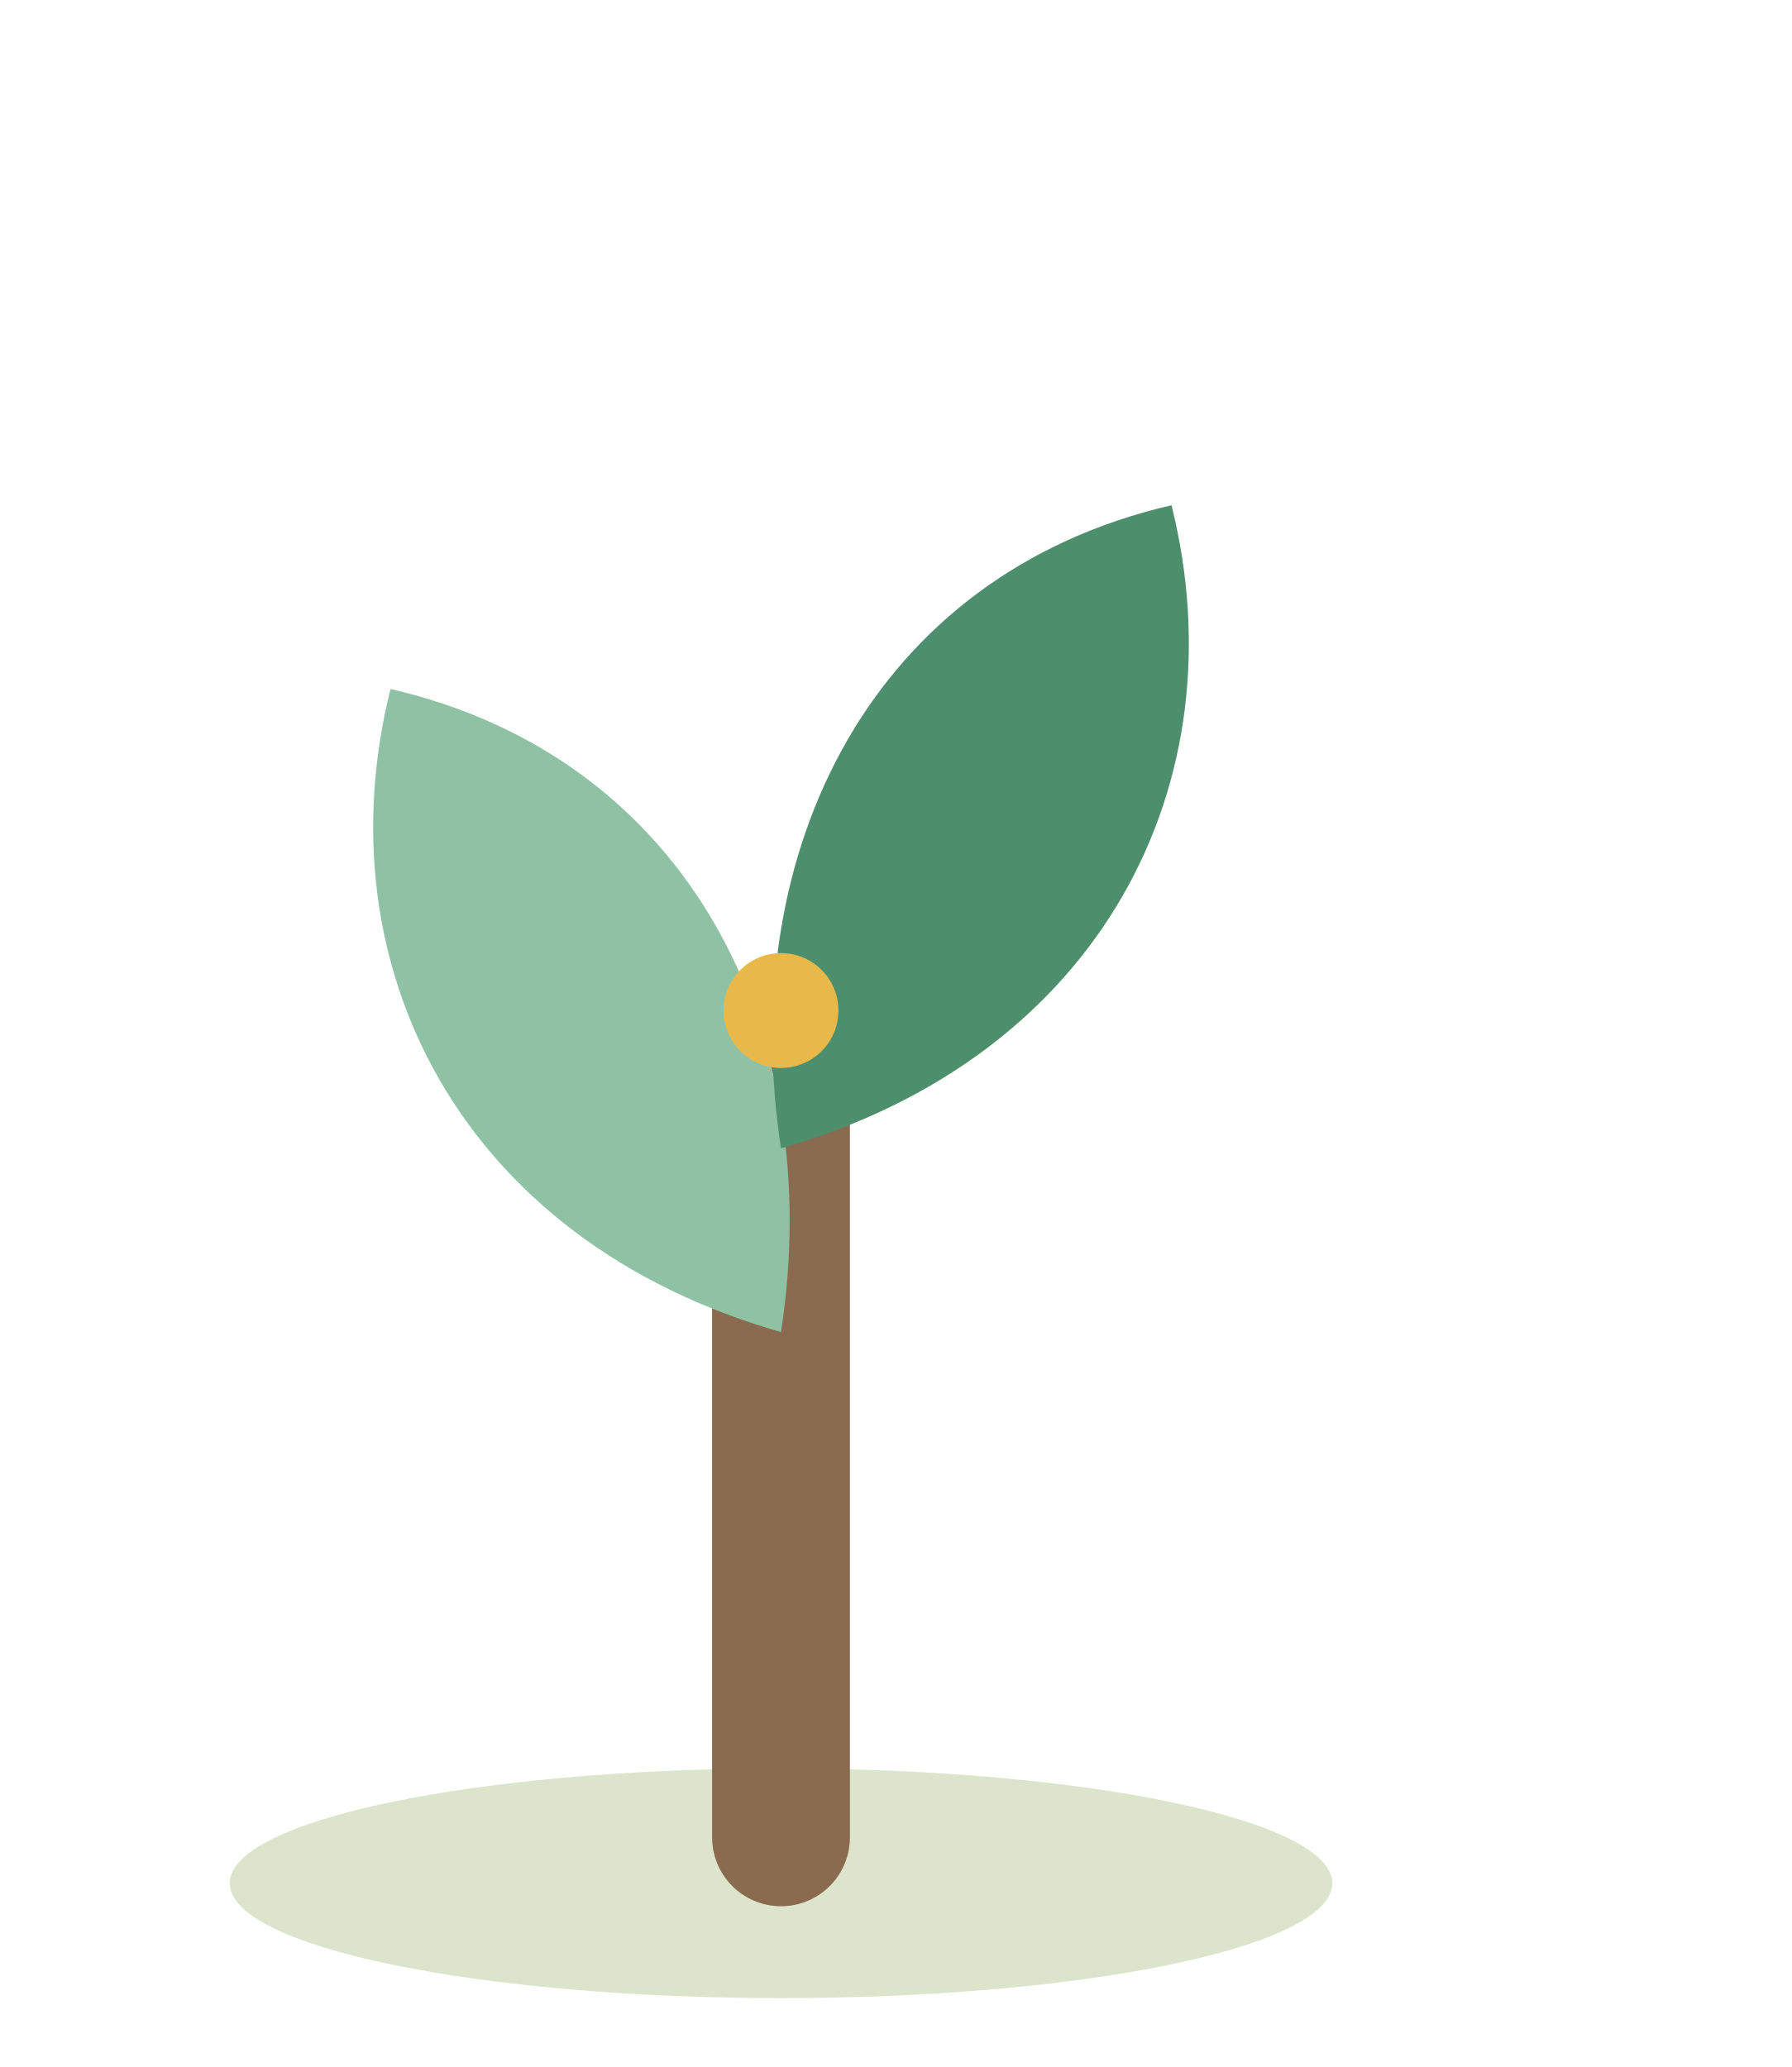
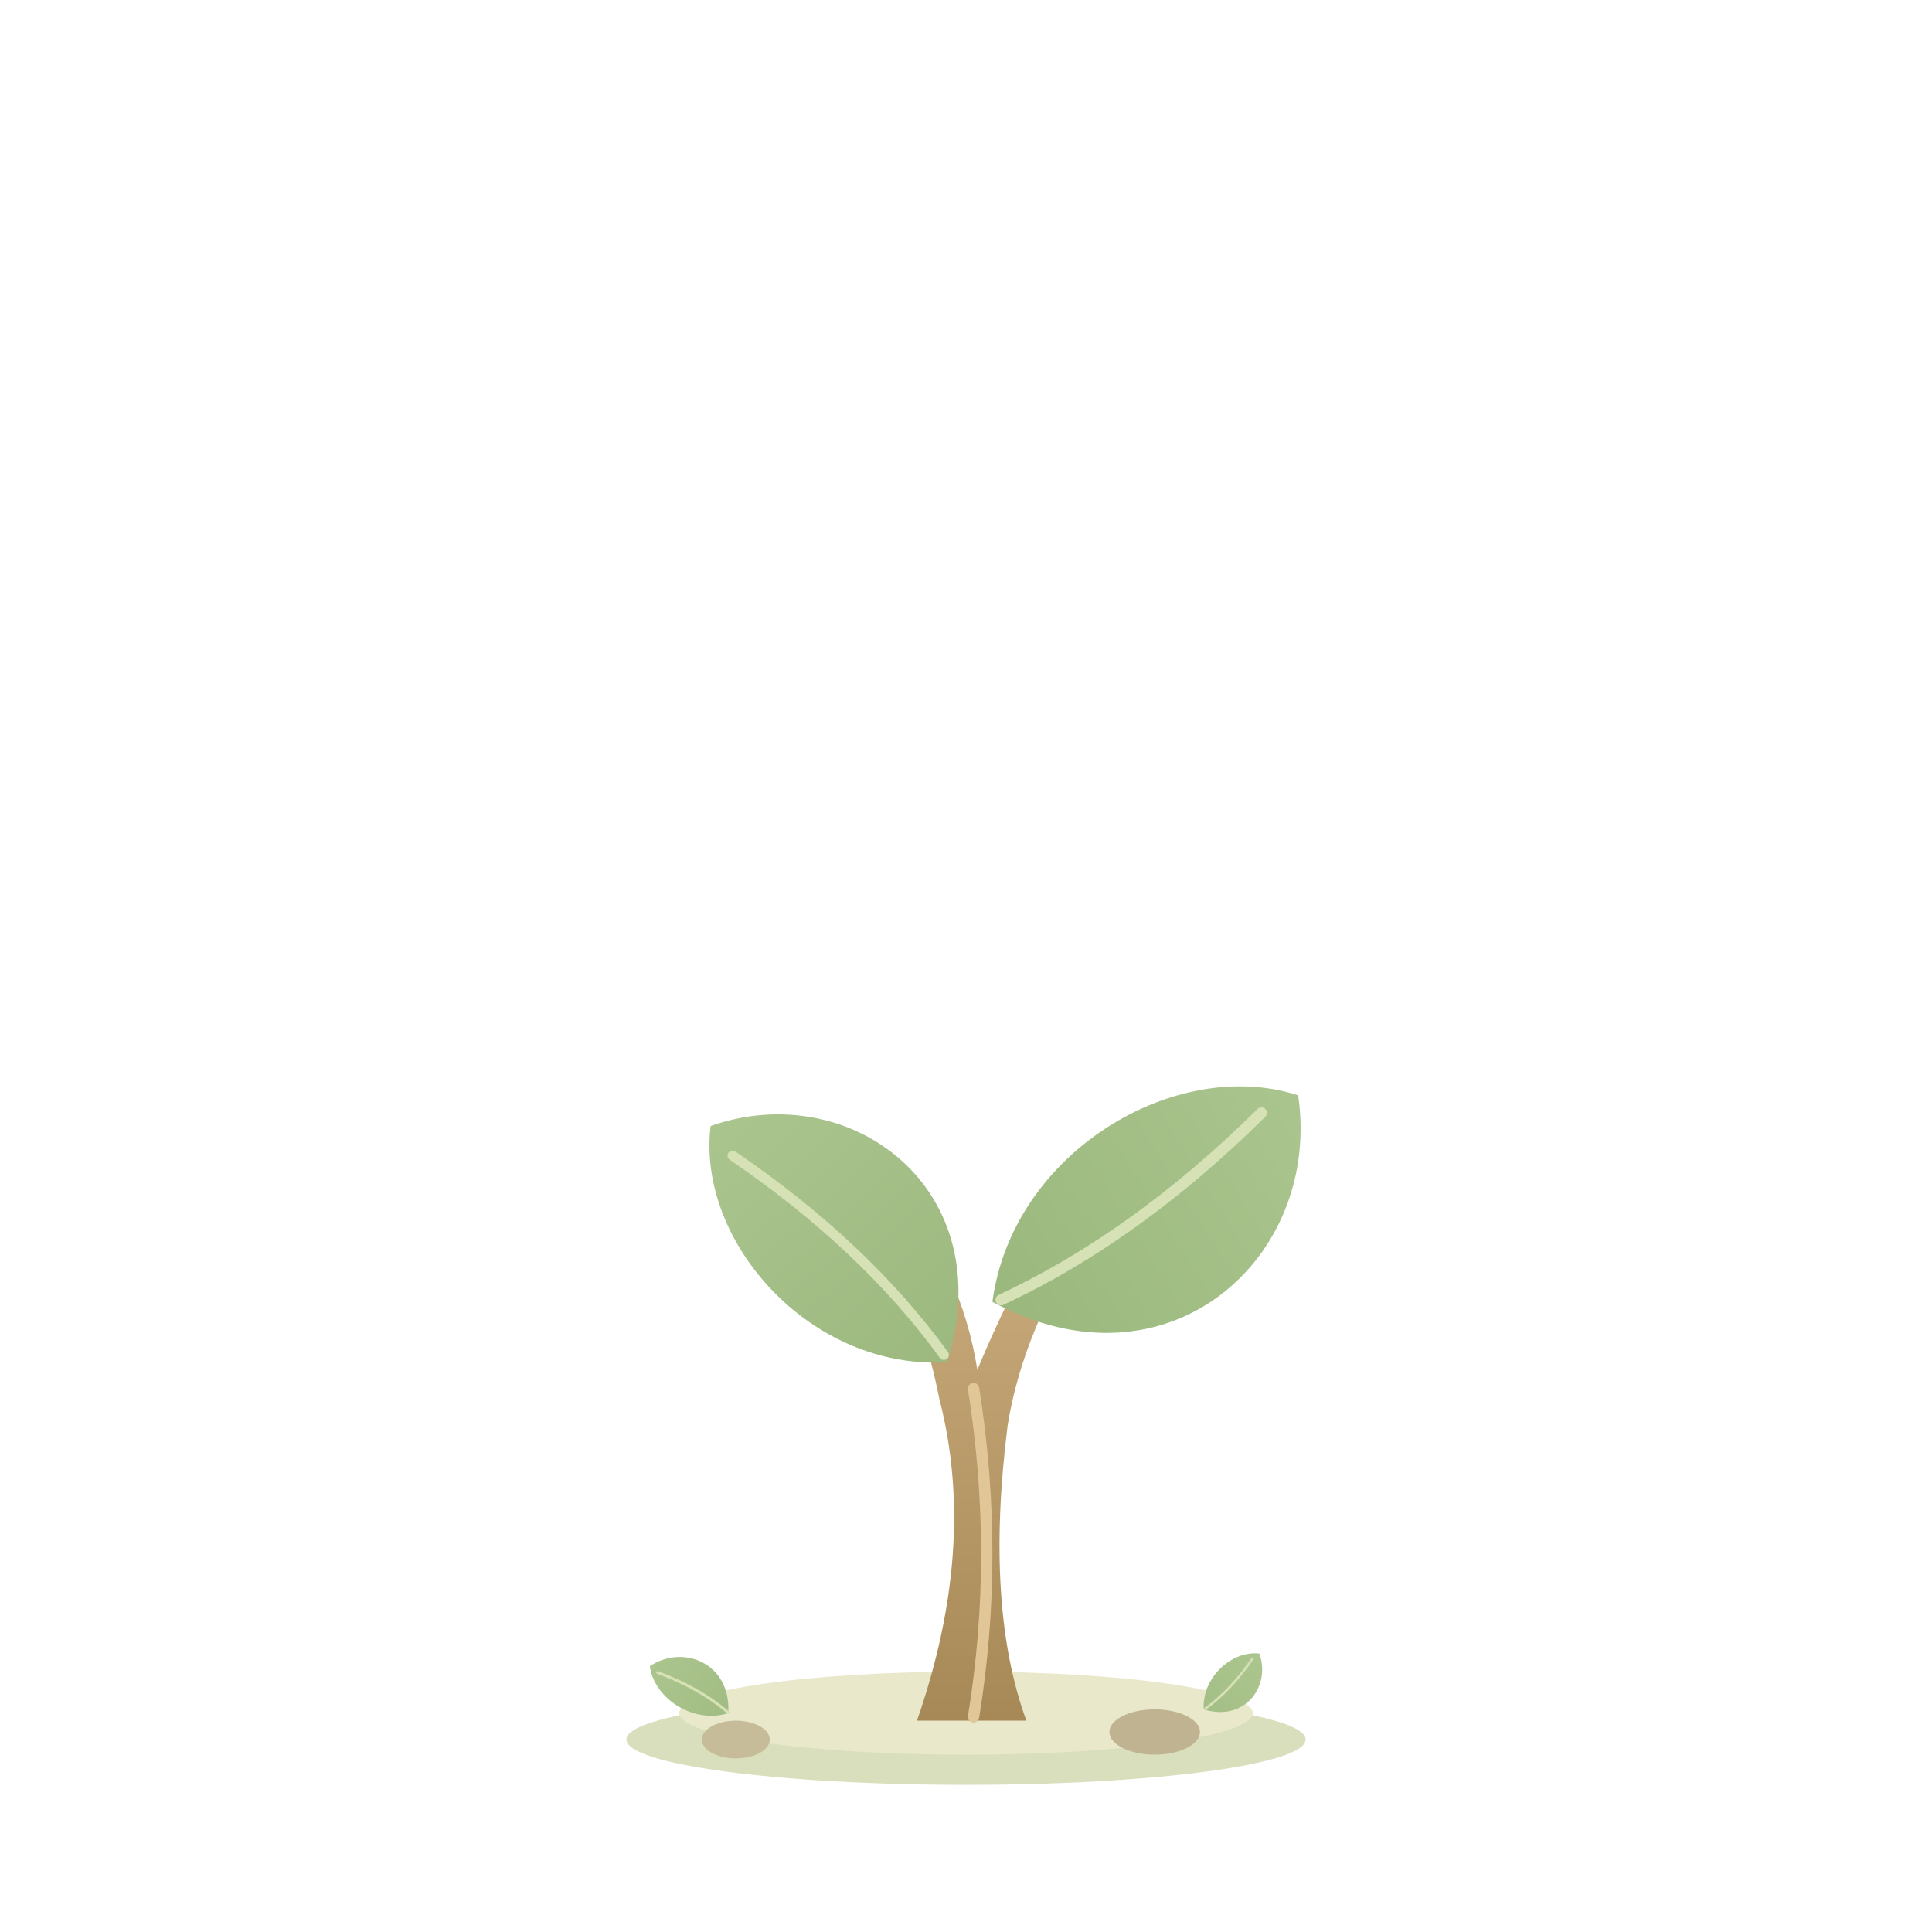
- <svg xmlns="http://www.w3.org/2000/svg" viewBox="26 22 78 90" role="img" aria-label="班级树:小树苗">
-   <ellipse cx="60" cy="104" rx="24" ry="5" fill="#DCE5CC" />
-   <path d="M60 102 V70" stroke="#8A6B4F" stroke-width="6" stroke-linecap="round" />
-   <path d="M60 80 C46 76 40 64 43 52 C56 55 62 67 60 80 Z" fill="#8FC1A5" />
-   <path d="M60 72 C74 68 80 56 77 44 C64 47 58 59 60 72 Z" fill="#4D8F6D" />
-   <circle cx="60" cy="66" r="2.5" fill="#E8B94A" />
+ <svg xmlns="http://www.w3.org/2000/svg" width="512" height="512" viewBox="0 0 512 512">
+   <defs>
+     <linearGradient id="paint-1" gradientUnits="userSpaceOnUse" x1="0" y1="-140" x2="0" y2="0">
+       <stop offset="0" stop-color="#CCAE7F" />
+       <stop offset="1" stop-color="#A78957" />
+     </linearGradient>
+     <linearGradient id="paint-2" gradientUnits="userSpaceOnUse" x1="0" y1="-100" x2="65" y2="90">
+       <stop offset="0" stop-color="#ACC68F" />
+       <stop offset="1" stop-color="#8AAA6E" />
+     </linearGradient>
+     <linearGradient id="paint-3" gradientUnits="userSpaceOnUse" x1="0" y1="-100" x2="65" y2="90">
+       <stop offset="0" stop-color="#ACC68F" />
+       <stop offset="1" stop-color="#86A96B" />
+     </linearGradient>
+     <linearGradient id="paint-4" gradientUnits="userSpaceOnUse" x1="0" y1="-100" x2="65" y2="90">
+       <stop offset="0" stop-color="#ACC68F" />
+       <stop offset="1" stop-color="#96B277" />
+     </linearGradient>
+     <linearGradient id="paint-5" gradientUnits="userSpaceOnUse" x1="0" y1="-100" x2="65" y2="90">
+       <stop offset="0" stop-color="#ACC68F" />
+       <stop offset="1" stop-color="#9BB77C" />
+     </linearGradient>
+   </defs>
+   <g id="ground" transform="translate(0 0) rotate(0) scale(1 1)">
+     <path d="M 166 461 C 166 454.373 206.294 449 256 449 C 305.706 449 346 454.373 346 461 C 346 467.627 305.706 473 256 473 C 206.294 473 166 467.627 166 461 Z" fill="#D9DFBD" />
+     <path d="M 180 454 C 180 447.925 214.026 443 256 443 C 297.974 443 332 447.925 332 454 C 332 460.075 297.974 465 256 465 C 214.026 465 180 460.075 180 454 Z" fill="#EAE8CB" />
+   </g>
+   <g id="trunk" transform="translate(256 456) rotate(0) scale(1 1)">
+     <path d="M-13 0 Q3 -46 -7 -85 Q-13 -115 -27 -138 L-20 -144 Q-1 -119 3 -93 Q16 -124 28 -139 L34 -133 Q15 -104 11 -78 Q5 -30 16 0Z" fill="url(#paint-1)" />
+     <path d="M2 -88 Q9 -44 2 -1" fill="none" stroke="#E1C797" stroke-width="3" stroke-linecap="round" stroke-linejoin="round" />
+   </g>
+   <g id="canopy" transform="translate(0 0) rotate(0) scale(1 1)">
+     <g id="canopy0--leaf-left" transform="translate(251 361) rotate(-24) scale(1.06 1.06)">
+       <path d="M0 0 C-32 -12 -45 -53 -30 -78 C7 -75 30 -34 0 0Z" fill="url(#paint-2)" />
+       <path d="M0 -2 Q-7 -35 -28 -69" fill="none" stroke="#D6E2B5" stroke-width="2.5" stroke-linecap="round" stroke-linejoin="round" />
+     </g>
+     <g id="canopy1--leaf-right" transform="translate(263 345) rotate(77) scale(1.17 1.17)">
+       <path d="M0 0 C-32 -12 -45 -53 -30 -78 C7 -75 30 -34 0 0Z" fill="url(#paint-3)" />
+       <path d="M0 -2 Q-7 -35 -28 -69" fill="none" stroke="#D6E2B5" stroke-width="2.5" stroke-linecap="round" stroke-linejoin="round" />
+     </g>
+   </g>
+   <g id="roots-details" transform="translate(0 0) rotate(0) scale(1 1)">
+     <path d="M 294 459 C 294 455.686 299.373 453 306 453 C 312.627 453 318 455.686 318 459 C 318 462.314 312.627 465 306 465 C 299.373 465 294 462.314 294 459 Z" fill="#C0B392" />
+     <path d="M 186 461 C 186 458.239 190.029 456 195 456 C 199.971 456 204 458.239 204 461 C 204 463.761 199.971 466 195 466 C 190.029 466 186 463.761 186 461 Z" fill="#C6BC9A" />
+     <g id="roots-details2--ground-leaf-a" transform="translate(193 454) rotate(-38) scale(0.29 0.29)">
+       <path d="M0 0 C-32 -12 -45 -53 -30 -78 C7 -75 30 -34 0 0Z" fill="url(#paint-4)" />
+       <path d="M0 -2 Q-7 -35 -28 -69" fill="none" stroke="#D6E2B5" stroke-width="2.5" stroke-linecap="round" stroke-linejoin="round" />
+     </g>
+     <g id="roots-details3--ground-leaf-b" transform="translate(319 453) rotate(66) scale(0.25 0.25)">
+       <path d="M0 0 C-32 -12 -45 -53 -30 -78 C7 -75 30 -34 0 0Z" fill="url(#paint-5)" />
+       <path d="M0 -2 Q-7 -35 -28 -69" fill="none" stroke="#D6E2B5" stroke-width="2.5" stroke-linecap="round" stroke-linejoin="round" />
+     </g>
+   </g>
</svg>
